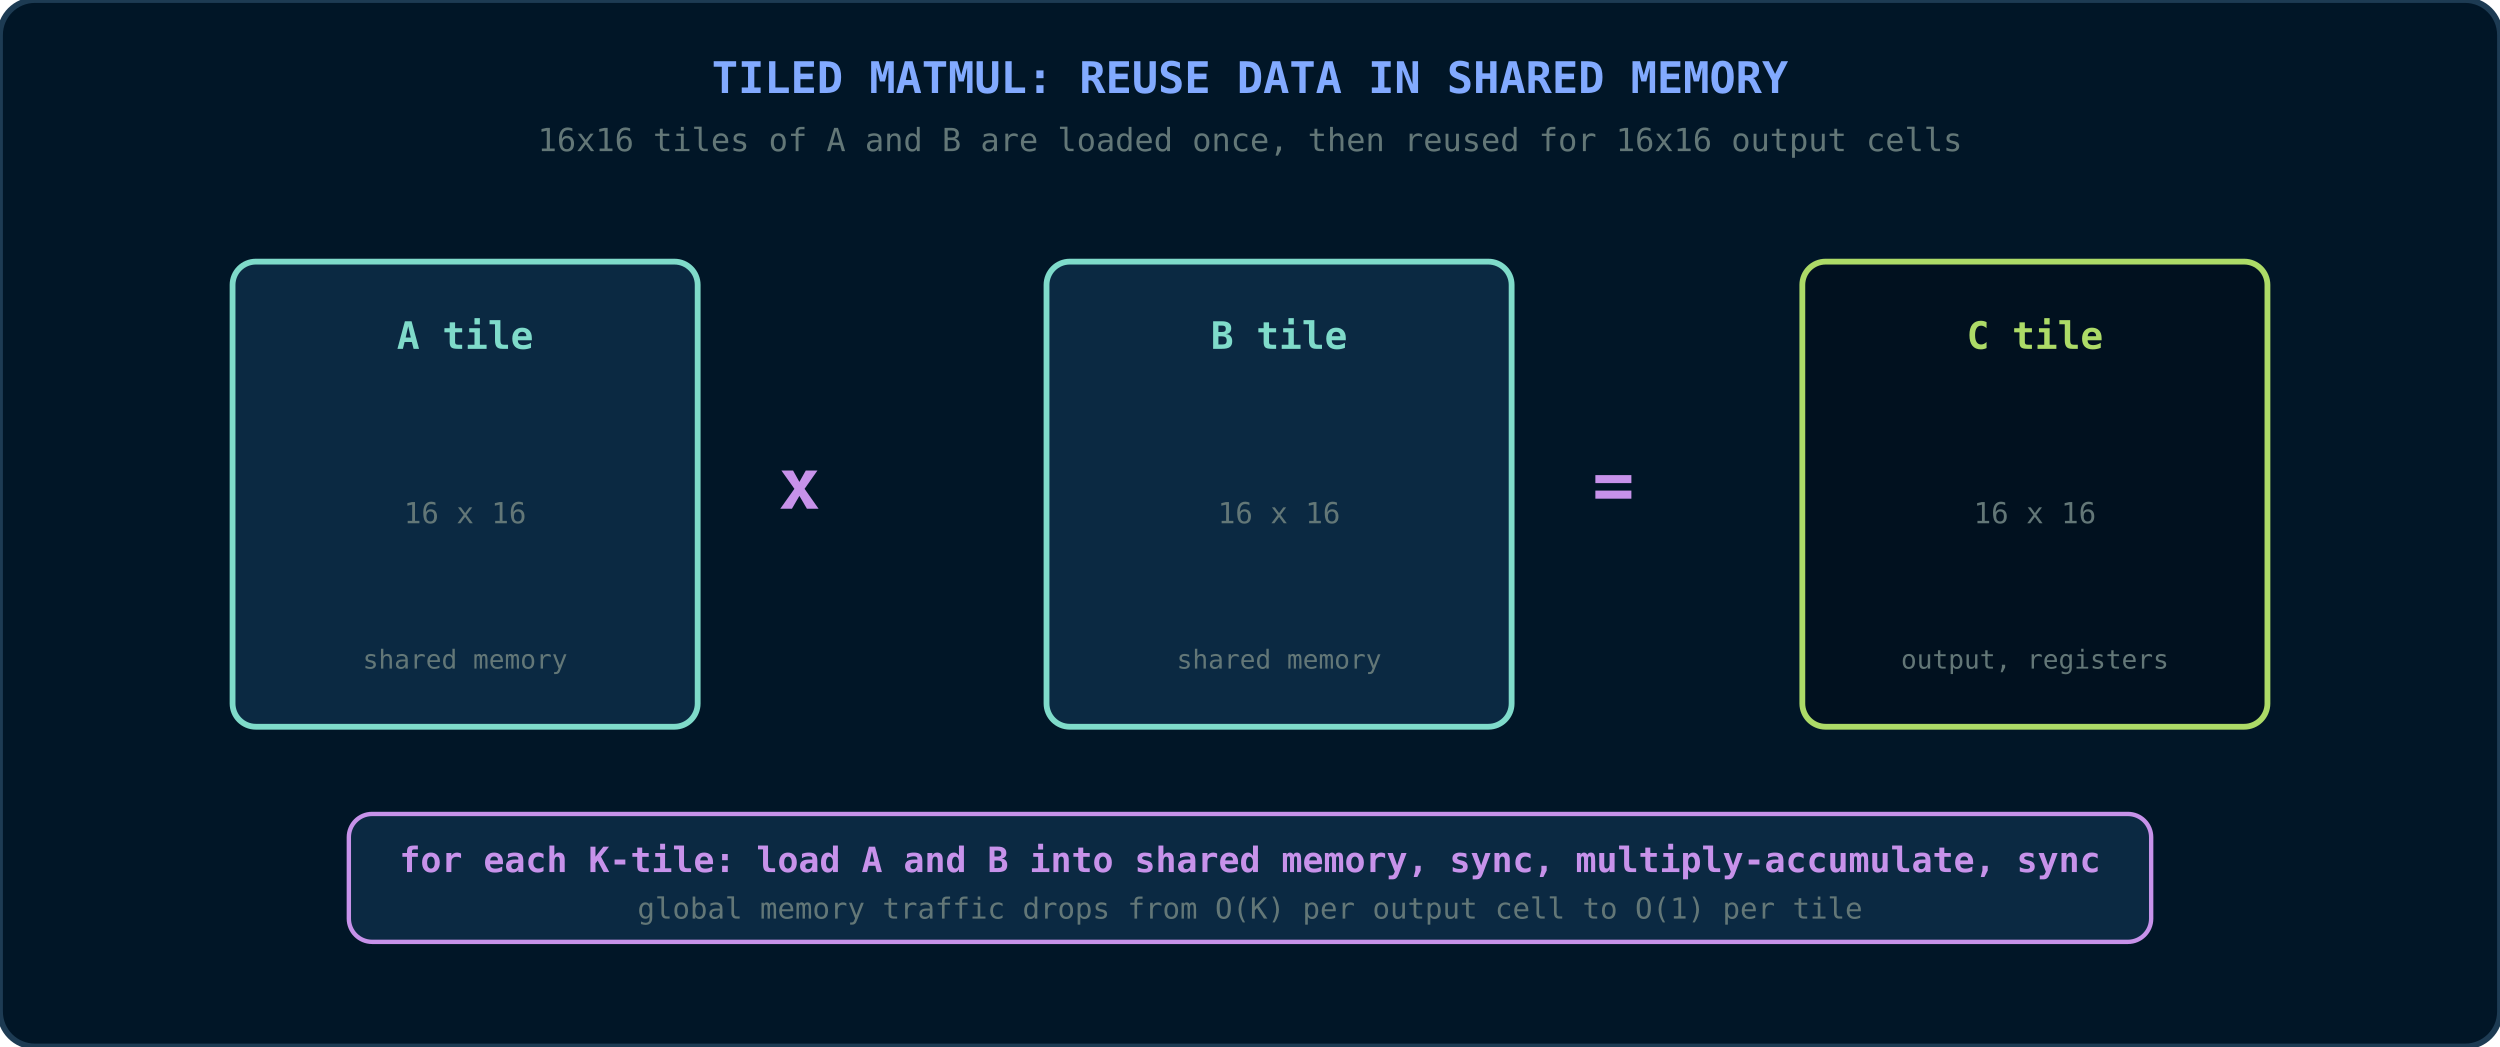
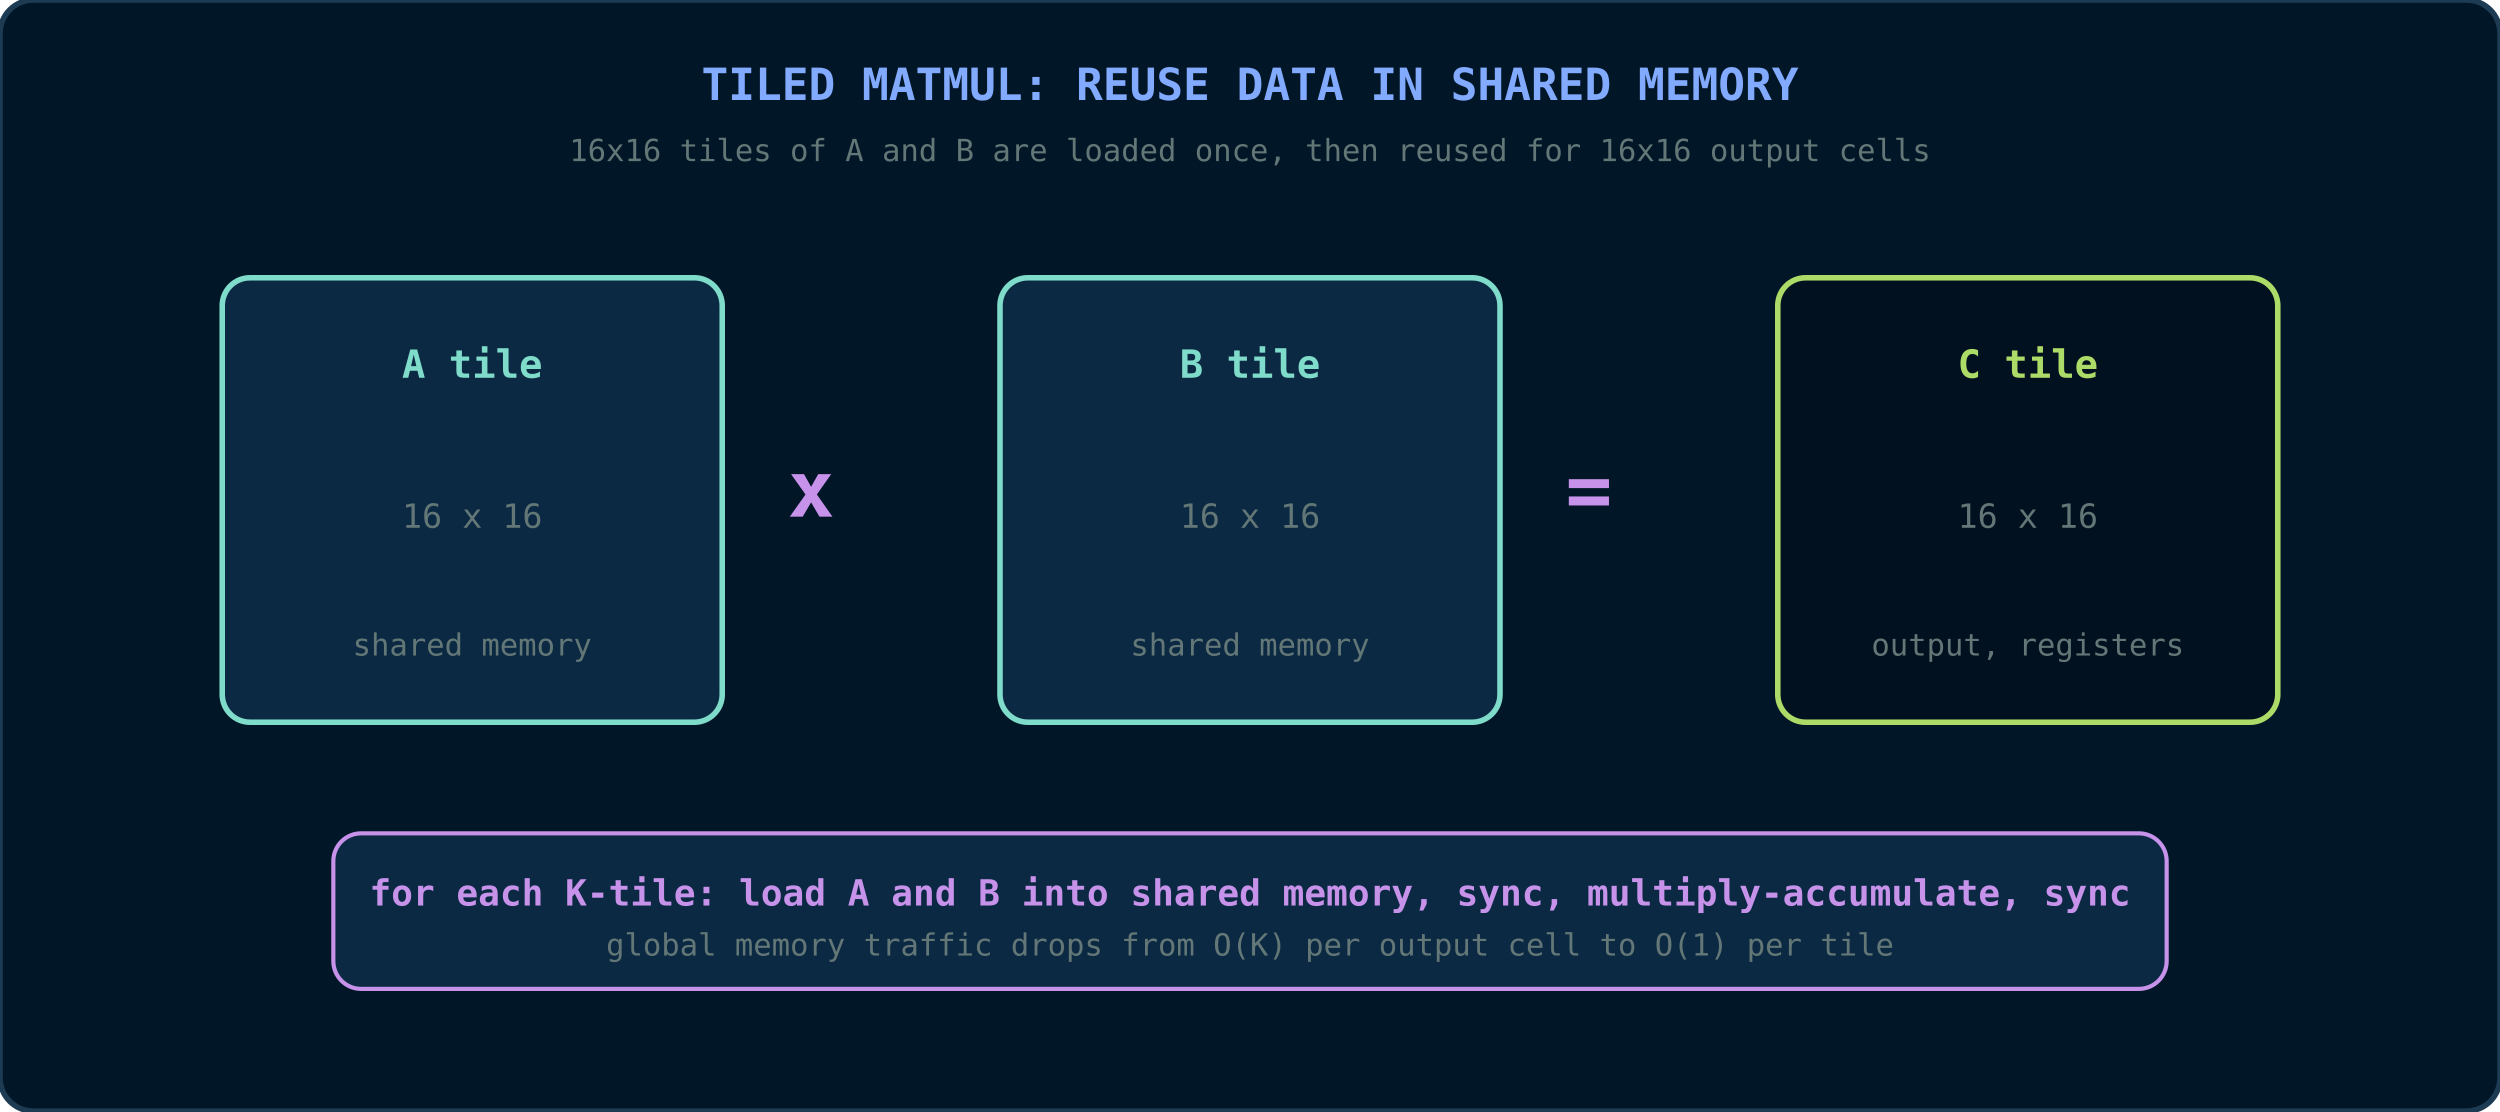
- <svg xmlns="http://www.w3.org/2000/svg" viewBox="0 0 860 360" font-family="'JetBrains Mono','Fira Code','SF Mono',Menlo,Consolas,monospace">
-   <rect x="0" y="0" width="860" height="360" rx="12" fill="#011627" stroke="#1d3b53" stroke-width="2" />
-   <text x="430" y="32" text-anchor="middle" fill="#82aaff" font-size="15" font-weight="bold">TILED MATMUL: REUSE DATA IN SHARED MEMORY</text>
-   <text x="430" y="52" text-anchor="middle" fill="#637777" font-size="11">16x16 tiles of A and B are loaded once, then reused for 16x16 output cells</text>
-   <rect x="80" y="90" width="160" height="160" rx="8" fill="#0b2942" stroke="#7fdbca" stroke-width="2" />
-   <text x="160" y="120" text-anchor="middle" fill="#7fdbca" font-size="13" font-weight="bold">A tile</text>
-   <text x="160" y="180" text-anchor="middle" fill="#637777" font-size="10">16 x 16</text>
-   <text x="160" y="230" text-anchor="middle" fill="#637777" font-size="9">shared memory</text>
-   <rect x="360" y="90" width="160" height="160" rx="8" fill="#0b2942" stroke="#7fdbca" stroke-width="2" />
-   <text x="440" y="120" text-anchor="middle" fill="#7fdbca" font-size="13" font-weight="bold">B tile</text>
-   <text x="440" y="180" text-anchor="middle" fill="#637777" font-size="10">16 x 16</text>
-   <text x="440" y="230" text-anchor="middle" fill="#637777" font-size="9">shared memory</text>
-   <rect x="620" y="90" width="160" height="160" rx="8" fill="#01111f" stroke="#addb67" stroke-width="2" />
-   <text x="700" y="120" text-anchor="middle" fill="#addb67" font-size="13" font-weight="bold">C tile</text>
-   <text x="700" y="180" text-anchor="middle" fill="#637777" font-size="10">16 x 16</text>
-   <text x="700" y="230" text-anchor="middle" fill="#637777" font-size="9">output, registers</text>
-   <text x="275" y="175" text-anchor="middle" fill="#c792ea" font-size="24" font-weight="bold">x</text>
-   <text x="555" y="175" text-anchor="middle" fill="#c792ea" font-size="24" font-weight="bold">=</text>
-   <rect x="120" y="280" width="620" height="44" rx="8" fill="#0b2942" stroke="#c792ea" stroke-width="1.5" />
-   <text x="430" y="300" text-anchor="middle" fill="#c792ea" font-size="12" font-weight="bold">for each K-tile: load A and B into shared memory, sync, multiply-accumulate, sync</text>
-   <text x="430" y="316" text-anchor="middle" fill="#637777" font-size="10">global memory traffic drops from O(K) per output cell to O(1) per tile</text>
+ <svg xmlns="http://www.w3.org/2000/svg" viewBox="0 0 900 400" font-family="'JetBrains Mono','Fira Code','SF Mono',Menlo,Consolas,monospace">
+   <rect x="0" y="0" width="900" height="400" rx="12" fill="#011627" stroke="#1d3b53" stroke-width="2" />
+   <text x="450" y="36" text-anchor="middle" fill="#82aaff" font-size="16" font-weight="bold">TILED MATMUL: REUSE DATA IN SHARED MEMORY</text>
+   <text x="450" y="58" text-anchor="middle" fill="#637777" font-size="11">16x16 tiles of A and B are loaded once, then reused for 16x16 output cells</text>
+   <rect x="80" y="100" width="180" height="160" rx="10" fill="#0b2942" stroke="#7fdbca" stroke-width="2" />
+   <text x="170" y="136" text-anchor="middle" fill="#7fdbca" font-size="14" font-weight="bold">A tile</text>
+   <text x="170" y="190" text-anchor="middle" fill="#637777" font-size="12">16 x 16</text>
+   <text x="170" y="236" text-anchor="middle" fill="#637777" font-size="11">shared memory</text>
+   <rect x="360" y="100" width="180" height="160" rx="10" fill="#0b2942" stroke="#7fdbca" stroke-width="2" />
+   <text x="450" y="136" text-anchor="middle" fill="#7fdbca" font-size="14" font-weight="bold">B tile</text>
+   <text x="450" y="190" text-anchor="middle" fill="#637777" font-size="12">16 x 16</text>
+   <text x="450" y="236" text-anchor="middle" fill="#637777" font-size="11">shared memory</text>
+   <rect x="640" y="100" width="180" height="160" rx="10" fill="#01111f" stroke="#addb67" stroke-width="2" />
+   <text x="730" y="136" text-anchor="middle" fill="#addb67" font-size="14" font-weight="bold">C tile</text>
+   <text x="730" y="190" text-anchor="middle" fill="#637777" font-size="12">16 x 16</text>
+   <text x="730" y="236" text-anchor="middle" fill="#637777" font-size="11">output, registers</text>
+   <text x="292" y="186" text-anchor="middle" fill="#c792ea" font-size="28" font-weight="bold">x</text>
+   <text x="572" y="186" text-anchor="middle" fill="#c792ea" font-size="28" font-weight="bold">=</text>
+   <rect x="120" y="300" width="660" height="56" rx="10" fill="#0b2942" stroke="#c792ea" stroke-width="1.5" />
+   <text x="450" y="326" text-anchor="middle" fill="#c792ea" font-size="13" font-weight="bold">for each K-tile: load A and B into shared memory, sync, multiply-accumulate, sync</text>
+   <text x="450" y="344" text-anchor="middle" fill="#637777" font-size="11">global memory traffic drops from O(K) per output cell to O(1) per tile</text>
</svg>
